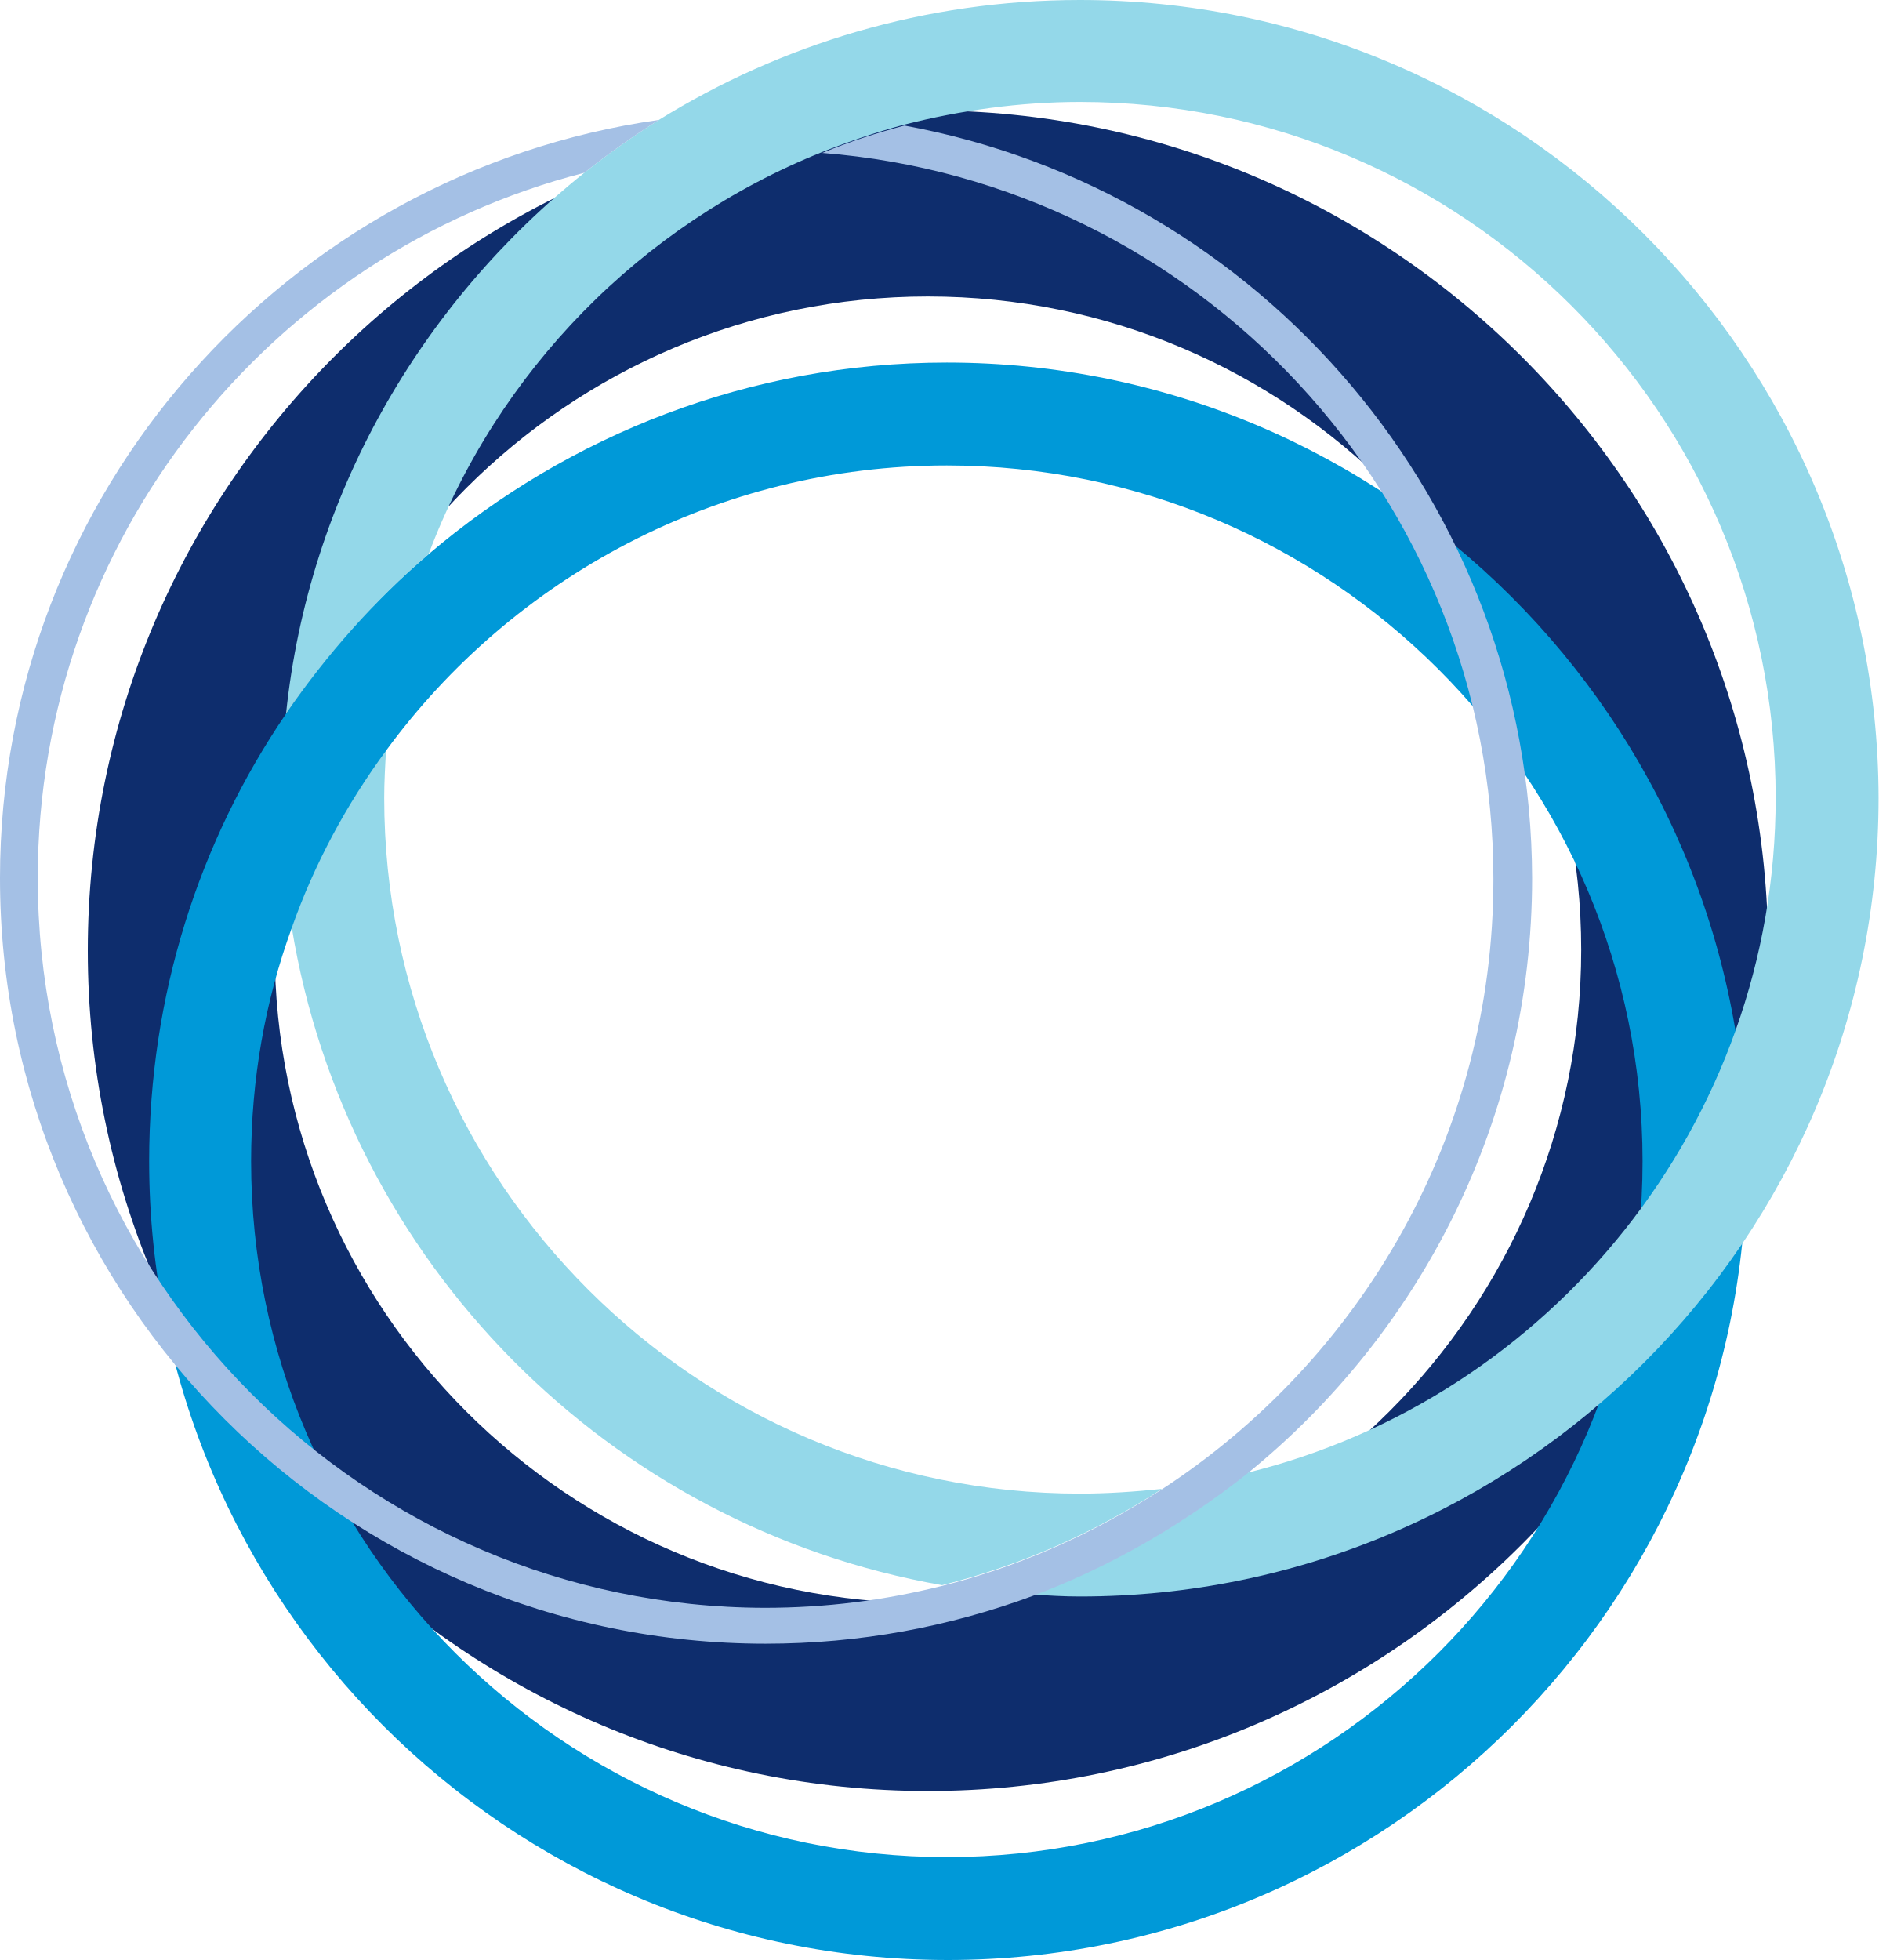
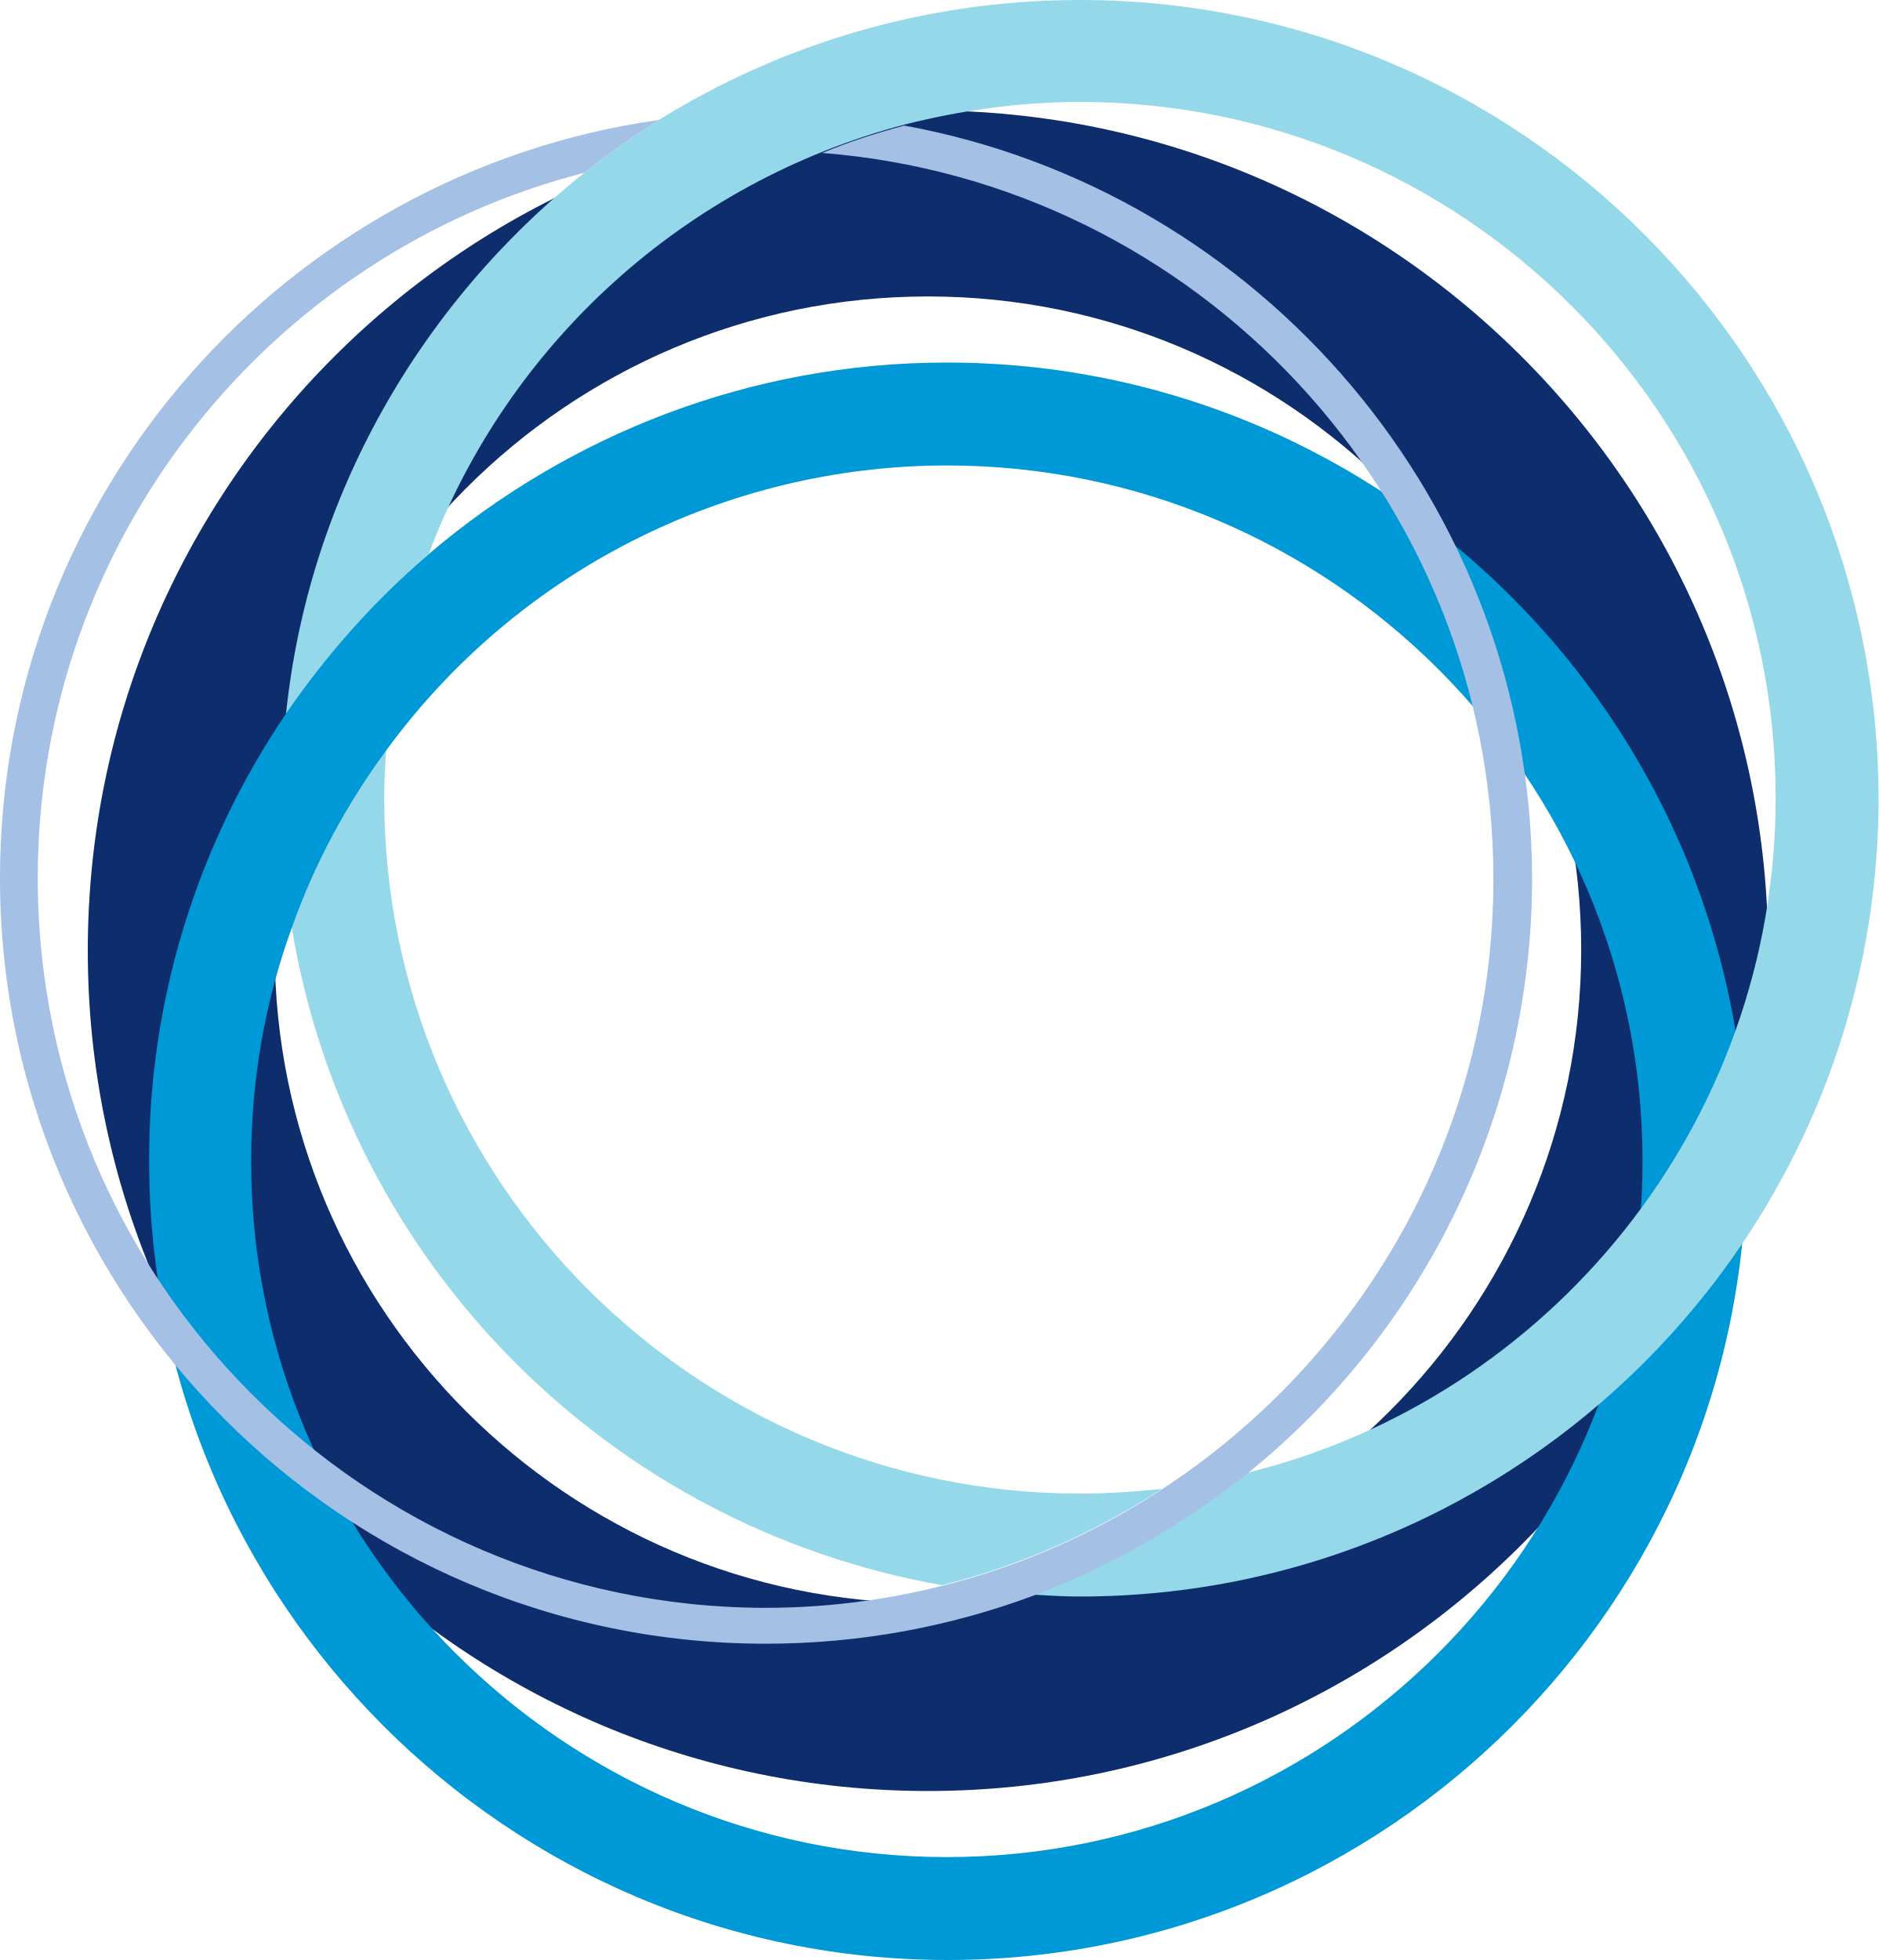
- <svg xmlns="http://www.w3.org/2000/svg" viewBox="0 0 199 207.6" version="1.1" id="svg921" width="199" height="207.6">
-   <defs id="defs925" />
-   <path fill="#0e2d6d" d="m 98.3,189.7 c -49.1,0 -89,-39.9 -89,-89 0,-49.1 39.9,-89 89,-89 49.1,0 89,39.9 89,89 0,49 -39.9,89 -89,89 z m 0,-158.3 c -38.2,0 -69.2,31.1 -69.2,69.2 0,38.2 31.1,69.2 69.2,69.2 38.1,0 69.2,-31.1 69.2,-69.2 0,-38.1 -31,-69.2 -69.2,-69.2 z" id="path905" />
-   <path fill="none" d="M 158.3,93 C 158.3,52.5 126.9,19.2 87.2,16.1 60,27 40.7,53.6 40.7,84.6 c 0,40.6 33,73.7 73.7,73.7 3,0 5.9,-0.2 8.7,-0.5 21.1,-13.9 35.2,-37.7 35.2,-64.8 z" id="path907" />
-   <path fill="none" d="m 162.2,93 c 0,25.4 -11.8,48.2 -30.2,63.1 32.1,-7.9 56,-37 56,-71.5 0,-40.6 -33,-73.7 -73.7,-73.7 -6.4,0 -12.6,0.8 -18.6,2.4 37.8,6.9 66.5,40 66.5,79.7 z M 29.8,84.6 C 29.8,57.8 42.4,33.8 61.9,18.3 28.6,26.9 4,57.1 4,93 c 0,42.5 34.6,77.1 77.1,77.1 6.4,0 12.7,-0.8 18.7,-2.3 -39.7,-6.8 -70,-41.5 -70,-83.2 z" id="path909" />
-   <path fill="none" d="m 114.4,158.3 c 3,0 5.9,-0.2 8.7,-0.5 -7.1,4.6 -14.9,8.1 -23.3,10.2 -35.3,-6.2 -63.1,-34.2 -68.9,-69.6 -2.8,7.7 -4.3,16.1 -4.3,24.7 0,40.6 33,73.7 73.7,73.7 40.6,0 73.7,-33.1 73.7,-73.7 0,-40.6 -33,-73.7 -73.7,-73.7 -24.4,0 -46,11.9 -59.4,30.2 -0.1,1.7 -0.2,3.4 -0.2,5.1 0,40.5 33,73.6 73.7,73.6 z" id="path911" />
-   <path fill="#94d8e9" d="m 99.8,167.9 c 8.4,-2.1 16.2,-5.6 23.3,-10.2 -2.9,0.3 -5.8,0.5 -8.7,0.5 -40.6,0 -73.7,-33 -73.7,-73.7 0,-1.7 0.1,-3.4 0.2,-5.1 -4.2,5.7 -7.6,12 -10,18.8 5.8,35.5 33.6,63.5 68.9,69.7 z" id="path913" />
-   <path fill="#0099d8" d="m 100.3,38.4 c -20.9,0 -40.1,7.7 -54.9,20.3 -5.8,4.9 -10.9,10.6 -15.1,16.9 -9.2,13.5 -14.5,29.8 -14.5,47.4 0,46.6 37.9,84.6 84.6,84.6 C 147,207.6 185,169.7 185,123 184.9,76.3 146.9,38.4 100.3,38.4 Z m 0,158.3 c -40.6,0 -73.7,-33.1 -73.7,-73.7 0,-8.7 1.5,-17 4.3,-24.7 2.4,-6.8 5.8,-13.1 10,-18.8 13.4,-18.3 35.1,-30.2 59.4,-30.2 40.6,0 73.7,33 73.7,73.7 0,40.6 -33.1,73.7 -73.7,73.7 z" id="path915" />
-   <path fill="#94d8e9" d="M 114.4,0 C 98,0 82.7,4.7 69.8,12.7 67.1,14.4 64.4,16.3 61.9,18.3 44.6,32.1 32.7,52.5 30.3,75.6 34.6,69.3 39.7,63.6 45.4,58.7 52.7,39.3 67.9,23.8 87.1,16.1 89.9,15 92.8,14 95.8,13.2 c 5.9,-1.5 12.2,-2.4 18.6,-2.4 40.6,0 73.7,33 73.7,73.7 0,34.5 -23.9,63.6 -56,71.5 -6.7,5.4 -14.3,9.8 -22.6,12.9 1.6,0.1 3.2,0.2 4.9,0.2 C 161,169.1 199,131.2 199,84.5 198.9,37.9 161,0 114.4,0 Z" id="path917" />
-   <path fill="#a4c0e5" d="m 95.8,13.3 c -3,0.8 -5.8,1.7 -8.7,2.9 39.7,3.1 71.1,36.4 71.1,76.9 0,27.1 -14,50.9 -35.2,64.7 -7.1,4.6 -14.9,8.1 -23.3,10.2 -6,1.5 -12.2,2.3 -18.7,2.3 C 38.6,170.2 4,135.6 4,93 4,57.1 28.7,26.8 61.9,18.3 c 2.5,-2 5.2,-3.9 7.9,-5.6 C 30.4,18.3 0,52.2 0,93 c 0,44.7 36.4,81.1 81.1,81.1 10,0 19.5,-1.8 28.4,-5.1 8.2,-3.1 15.8,-7.5 22.6,-12.9 C 150.5,141.2 162.3,118.5 162.3,93 162.2,53.3 133.5,20.2 95.8,13.3 Z" id="path919" />
+ <svg xmlns="http://www.w3.org/2000/svg" viewBox="0 0 199 207.6">
+   <path fill="#0e2d6d" d="M98.3 189.7c-49.1 0-89-39.9-89-89s39.9-89 89-89 89 39.9 89 89c0 49-39.9 89-89 89zm0-158.3c-38.2 0-69.2 31.1-69.2 69.2 0 38.2 31.1 69.2 69.2 69.2s69.2-31.1 69.2-69.2-31-69.2-69.2-69.2z" />
+   <path fill="none" d="M158.3 93c0-40.5-31.4-73.8-71.1-76.9C60 27 40.7 53.6 40.7 84.6c0 40.6 33 73.7 73.7 73.7 3 0 5.9-.2 8.7-.5 21.1-13.9 35.2-37.7 35.2-64.8z" />
+   <path fill="none" d="M162.2 93c0 25.4-11.8 48.2-30.2 63.1 32.1-7.9 56-37 56-71.5 0-40.6-33-73.7-73.7-73.7-6.4 0-12.6.8-18.6 2.4 37.8 6.9 66.5 40 66.5 79.7zM29.8 84.6c0-26.8 12.6-50.8 32.1-66.3C28.6 26.9 4 57.1 4 93c0 42.5 34.6 77.1 77.1 77.1 6.4 0 12.7-.8 18.7-2.3-39.7-6.8-70-41.5-70-83.2z" />
+   <path fill="none" d="M114.4 158.3c3 0 5.9-.2 8.7-.5-7.1 4.6-14.9 8.1-23.3 10.2a84.8 84.8 0 0 1-68.9-69.6c-2.8 7.7-4.3 16.1-4.3 24.7 0 40.6 33 73.7 73.7 73.7 40.6 0 73.7-33.1 73.7-73.7s-33-73.7-73.7-73.7c-24.4 0-46 11.9-59.4 30.2-.1 1.7-.2 3.4-.2 5.1 0 40.5 33 73.6 73.7 73.6z" />
+   <path fill="#94d8e9" d="M99.8 167.9c8.4-2.1 16.2-5.6 23.3-10.2-2.9.3-5.8.5-8.7.5-40.6 0-73.7-33-73.7-73.7 0-1.7.1-3.4.2-5.1-4.2 5.7-7.6 12-10 18.8a84.8 84.8 0 0 0 68.9 69.7z" />
+   <path fill="#0099d8" d="M100.3 38.4c-20.9 0-40.1 7.7-54.9 20.3a80.93 80.93 0 0 0-15.1 16.9A83.77 83.77 0 0 0 15.8 123c0 46.6 37.9 84.6 84.6 84.6 46.6 0 84.6-37.9 84.6-84.6-.1-46.7-38.1-84.6-84.7-84.6Zm0 158.3c-40.6 0-73.7-33.1-73.7-73.7 0-8.7 1.5-17 4.3-24.7 2.4-6.8 5.8-13.1 10-18.8a73.61 73.61 0 0 1 59.4-30.2c40.6 0 73.7 33 73.7 73.7 0 40.6-33.1 73.7-73.7 73.7z" />
+   <path fill="#94d8e9" d="M114.4 0C98 0 82.7 4.7 69.8 12.7a86.8 86.8 0 0 0-7.9 5.6C44.6 32.1 32.7 52.5 30.3 75.6c4.3-6.3 9.4-12 15.1-16.9a74.11 74.11 0 0 1 50.4-45.5c5.9-1.5 12.2-2.4 18.6-2.4 40.6 0 73.7 33 73.7 73.7 0 34.5-23.9 63.6-56 71.5a81.4 81.4 0 0 1-22.6 12.9c1.6.1 3.2.2 4.9.2 46.6 0 84.6-37.9 84.6-84.6C198.9 37.9 161 0 114.4 0Z" />
+   <path fill="#a4c0e5" d="M95.8 13.3c-3 .8-5.8 1.7-8.7 2.9 39.7 3.1 71.1 36.4 71.1 76.9 0 27.1-14 50.9-35.2 64.7a76.63 76.63 0 0 1-42 12.5C38.6 170.2 4 135.6 4 93c0-35.9 24.7-66.2 57.9-74.7 2.5-2 5.2-3.9 7.9-5.6C30.4 18.3 0 52.2 0 93c0 44.7 36.4 81.1 81.1 81.1 10 0 19.5-1.8 28.4-5.1 8.2-3.1 15.8-7.5 22.6-12.9A81 81 0 0 0 162.3 93c-.1-39.7-28.8-72.8-66.5-79.7Z" />
</svg>
